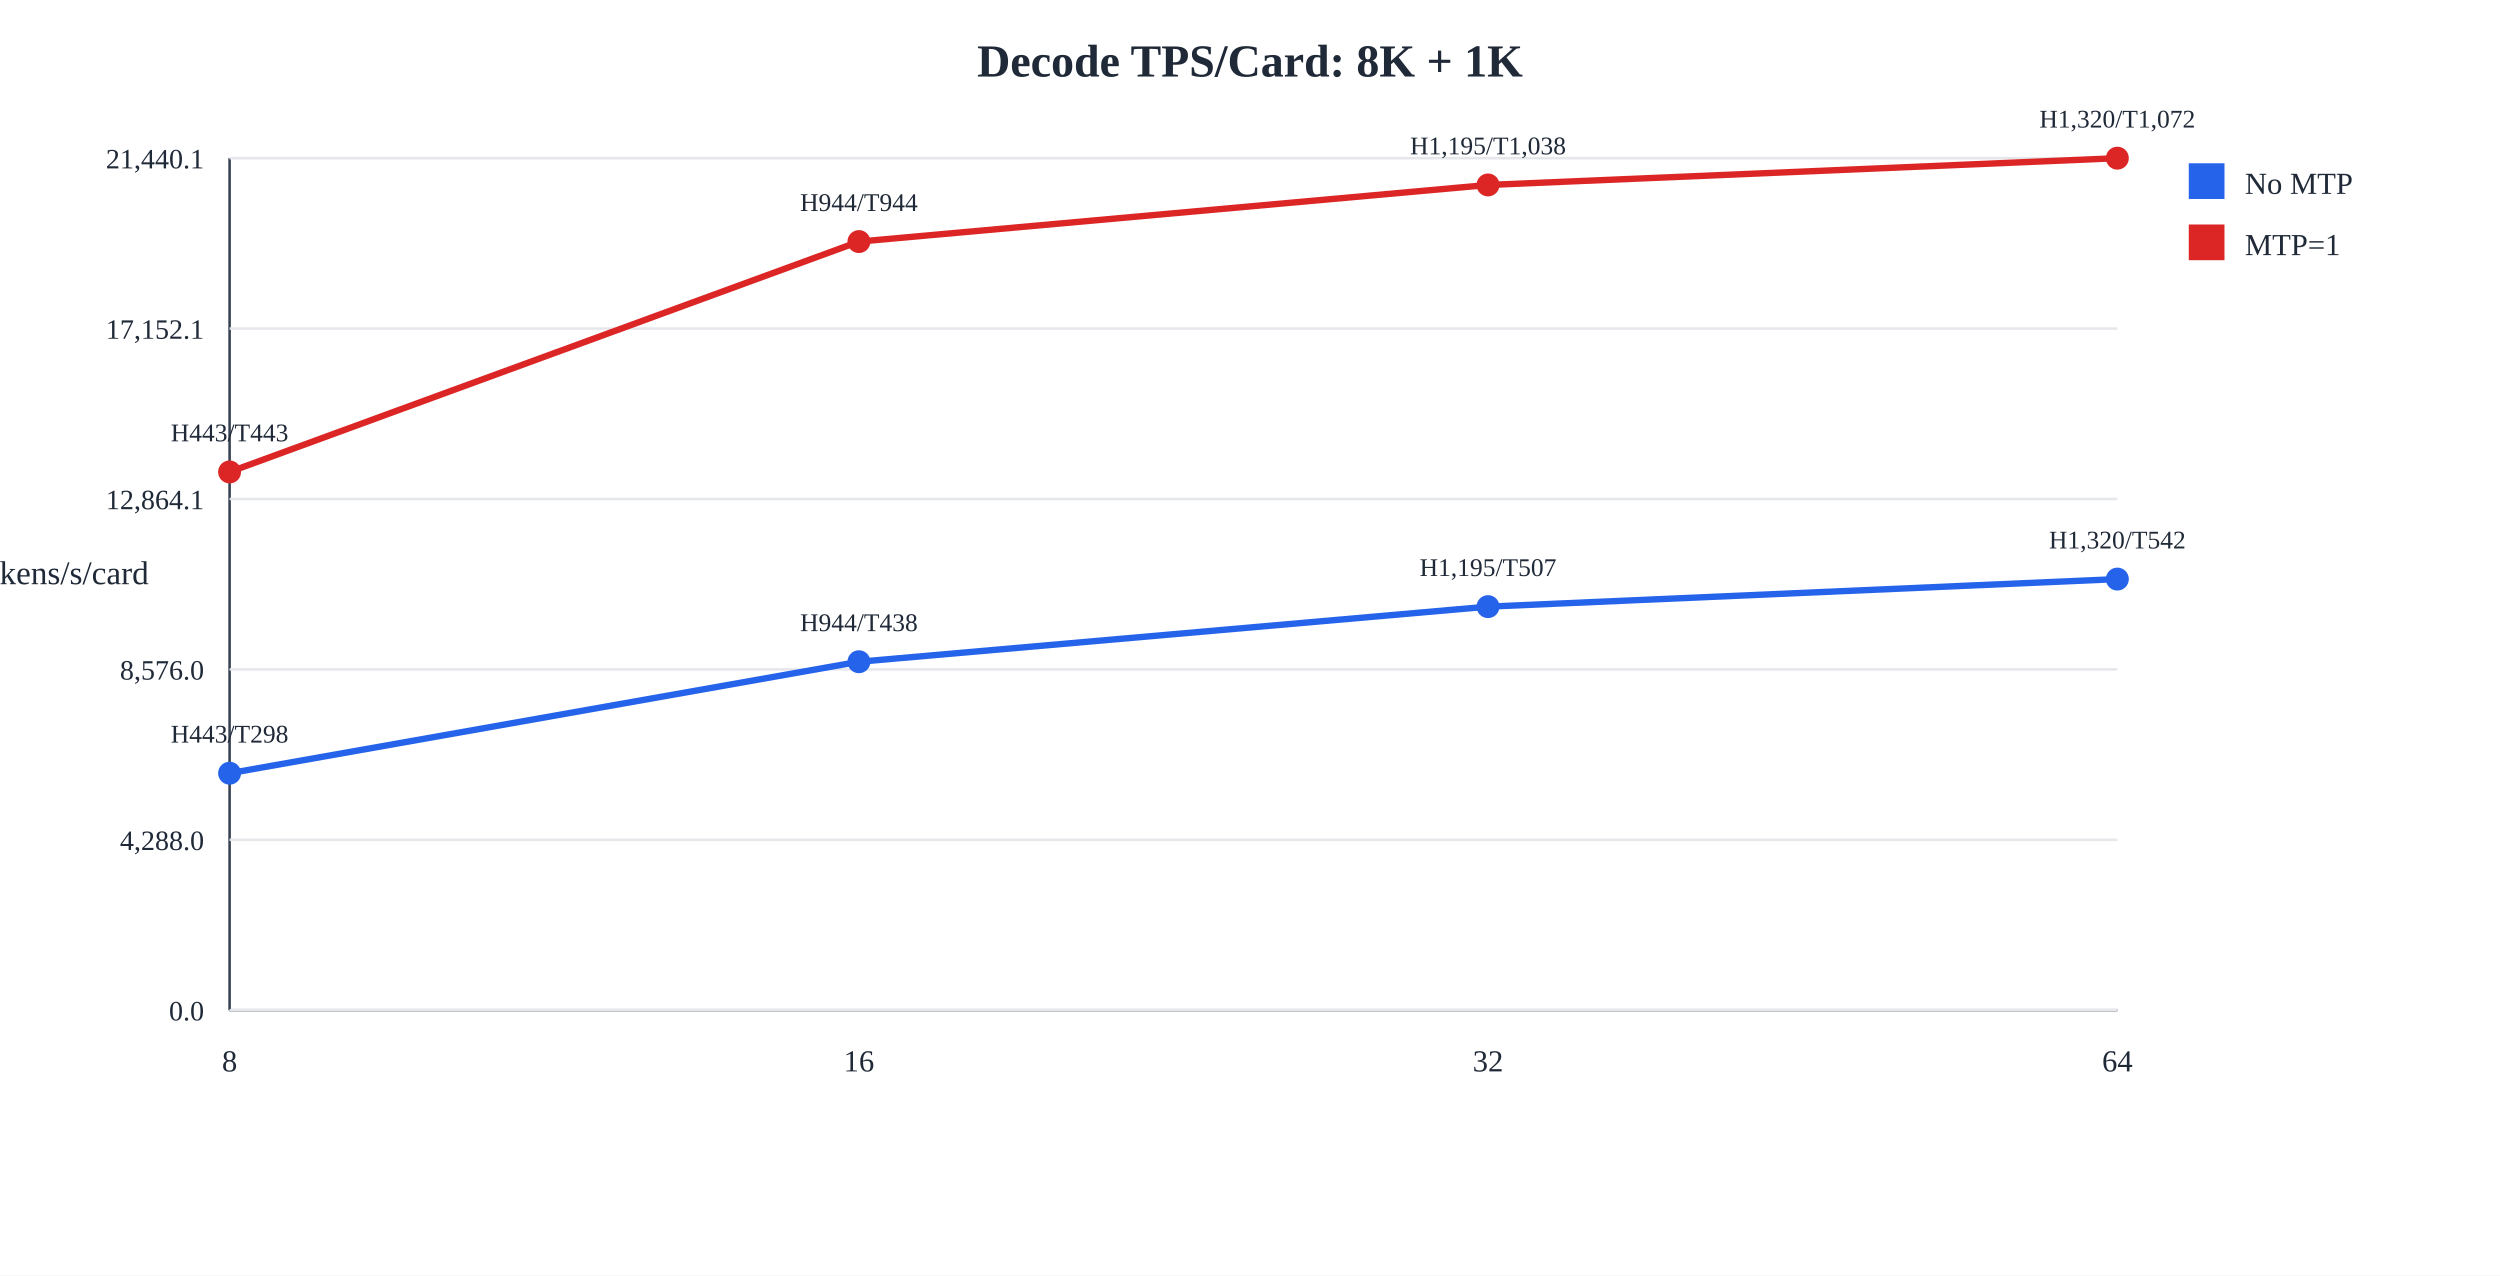
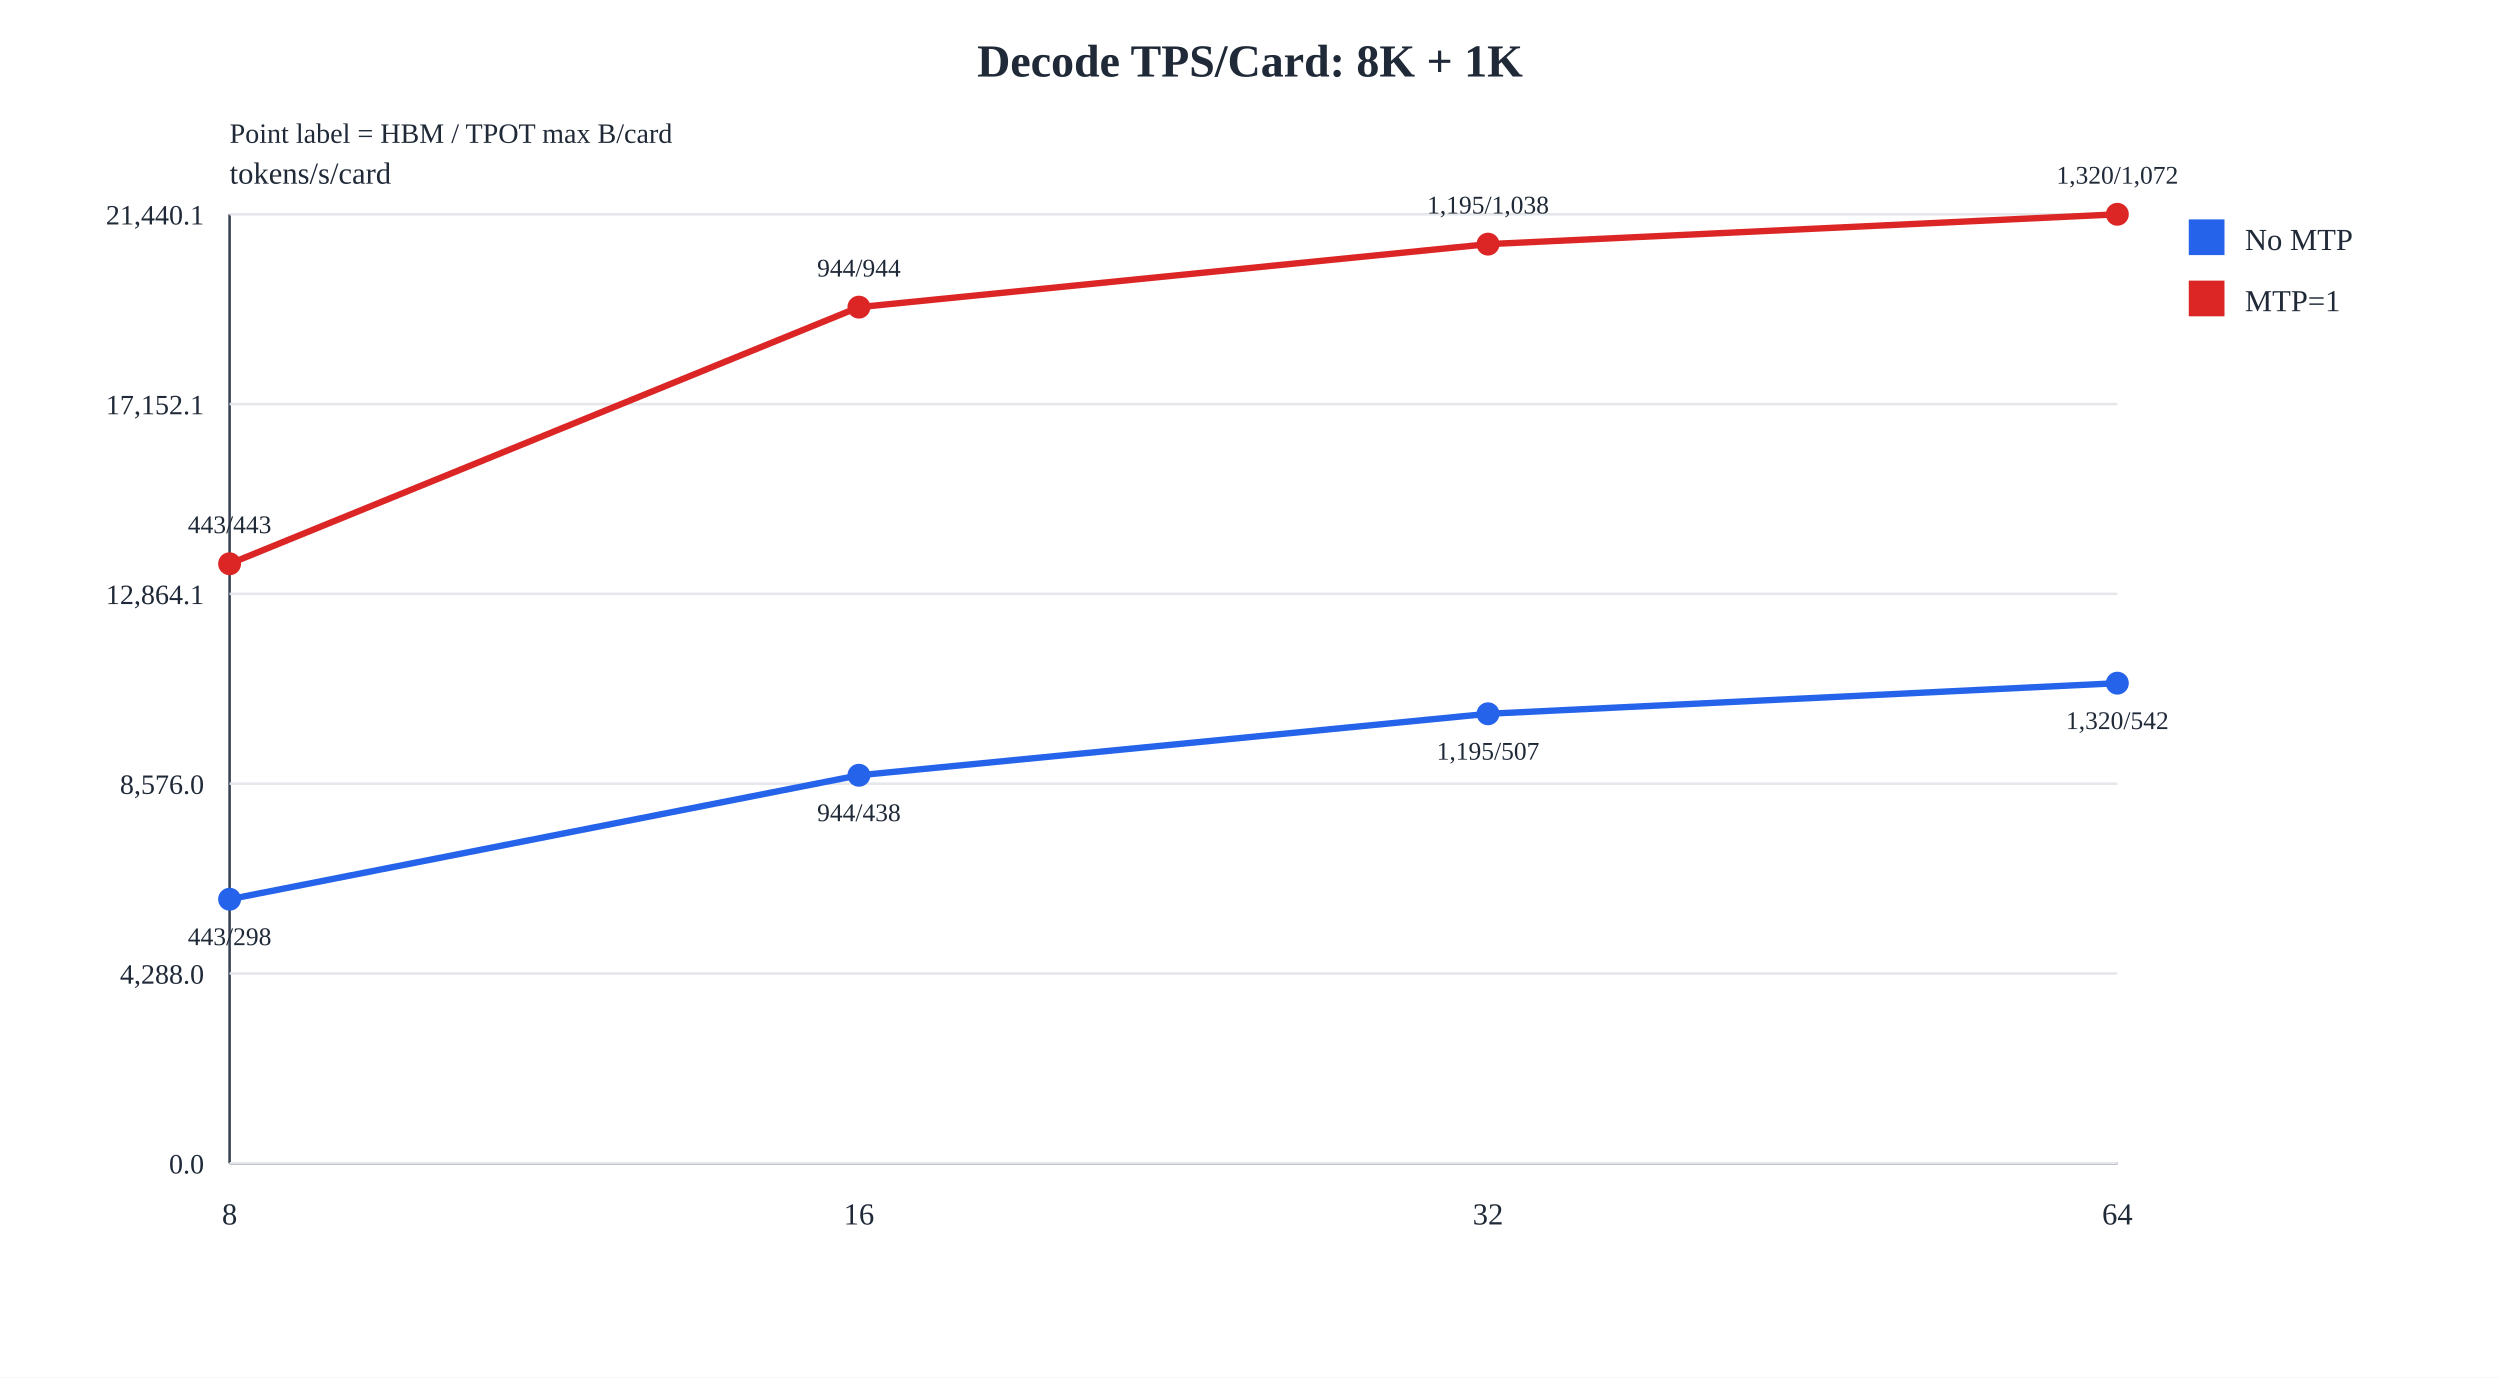
- <svg xmlns="http://www.w3.org/2000/svg" width="980" height="500" viewBox="0 0 980 500">
+ <svg xmlns="http://www.w3.org/2000/svg" width="980" height="540" viewBox="0 0 980 540">
  <rect width="100%" height="100%" fill="#ffffff" />
  <text x="490.0" y="30.0" font-size="18" font-weight="700" text-anchor="middle" fill="#1f2937">Decode TPS/Card: 8K + 1K</text>
-   <text x="24.0" y="229.0" font-size="13" font-weight="400" text-anchor="middle" fill="#1f2937">tokens/s/card</text>
-   <line x1="90" y1="62" x2="90" y2="396" stroke="#374151" />
-   <line x1="90" y1="396" x2="830" y2="396" stroke="#374151" />
-   <line x1="90" y1="396.0" x2="830" y2="396.0" stroke="#e5e7eb" />
-   <text x="80.0" y="400.0" font-size="11" font-weight="400" text-anchor="end" fill="#1f2937">0.0</text>
-   <line x1="90" y1="329.2" x2="830" y2="329.2" stroke="#e5e7eb" />
-   <text x="80.0" y="333.2" font-size="11" font-weight="400" text-anchor="end" fill="#1f2937">4,288.0</text>
-   <line x1="90" y1="262.4" x2="830" y2="262.4" stroke="#e5e7eb" />
-   <text x="80.0" y="266.4" font-size="11" font-weight="400" text-anchor="end" fill="#1f2937">8,576.0</text>
-   <line x1="90" y1="195.6" x2="830" y2="195.6" stroke="#e5e7eb" />
-   <text x="80.0" y="199.6" font-size="11" font-weight="400" text-anchor="end" fill="#1f2937">12,864.1</text>
-   <line x1="90" y1="128.8" x2="830" y2="128.8" stroke="#e5e7eb" />
-   <text x="80.0" y="132.8" font-size="11" font-weight="400" text-anchor="end" fill="#1f2937">17,152.1</text>
-   <line x1="90" y1="62.0" x2="830" y2="62.0" stroke="#e5e7eb" />
-   <text x="80.0" y="66.0" font-size="11" font-weight="400" text-anchor="end" fill="#1f2937">21,440.1</text>
-   <text x="90.0" y="420.0" font-size="12" font-weight="400" text-anchor="middle" fill="#1f2937">8</text>
-   <text x="336.7" y="420.0" font-size="12" font-weight="400" text-anchor="middle" fill="#1f2937">16</text>
-   <text x="583.3" y="420.0" font-size="12" font-weight="400" text-anchor="middle" fill="#1f2937">32</text>
-   <text x="830.0" y="420.0" font-size="12" font-weight="400" text-anchor="middle" fill="#1f2937">64</text>
-   <polyline points="90.0,303.1 336.7,259.4 583.3,237.8 830.0,227.0" fill="none" stroke="#2563eb" stroke-width="2.5" />
-   <circle cx="90.0" cy="303.1" r="4.5" fill="#2563eb" />
-   <text x="90.0" y="291.1" font-size="10" font-weight="400" text-anchor="middle" fill="#1f2937">H443/T298</text>
-   <circle cx="336.7" cy="259.4" r="4.5" fill="#2563eb" />
-   <text x="336.7" y="247.4" font-size="10" font-weight="400" text-anchor="middle" fill="#1f2937">H944/T438</text>
-   <circle cx="583.3" cy="237.8" r="4.5" fill="#2563eb" />
-   <text x="583.3" y="225.8" font-size="10" font-weight="400" text-anchor="middle" fill="#1f2937">H1,195/T507</text>
-   <circle cx="830.0" cy="227.0" r="4.5" fill="#2563eb" />
-   <text x="830.0" y="215.0" font-size="10" font-weight="400" text-anchor="middle" fill="#1f2937">H1,320/T542</text>
-   <rect x="858" y="64" width="14" height="14" fill="#2563eb" />
-   <text x="880.0" y="76.0" font-size="12" font-weight="400" text-anchor="start" fill="#1f2937">No MTP</text>
-   <polyline points="90.0,185.0 336.7,94.7 583.3,72.5 830.0,62.0" fill="none" stroke="#dc2626" stroke-width="2.5" />
-   <circle cx="90.0" cy="185.0" r="4.5" fill="#dc2626" />
-   <text x="90.0" y="173.0" font-size="10" font-weight="400" text-anchor="middle" fill="#1f2937">H443/T443</text>
-   <circle cx="336.7" cy="94.7" r="4.5" fill="#dc2626" />
-   <text x="336.7" y="82.7" font-size="10" font-weight="400" text-anchor="middle" fill="#1f2937">H944/T944</text>
-   <circle cx="583.3" cy="72.5" r="4.5" fill="#dc2626" />
-   <text x="583.3" y="60.5" font-size="10" font-weight="400" text-anchor="middle" fill="#1f2937">H1,195/T1,038</text>
-   <circle cx="830.0" cy="62.0" r="4.5" fill="#dc2626" />
-   <text x="830.0" y="50.0" font-size="10" font-weight="400" text-anchor="middle" fill="#1f2937">H1,320/T1,072</text>
-   <rect x="858" y="88" width="14" height="14" fill="#dc2626" />
-   <text x="880.0" y="100.0" font-size="12" font-weight="400" text-anchor="start" fill="#1f2937">MTP=1</text>
+   <text x="90.0" y="56.0" font-size="11" font-weight="400" text-anchor="start" fill="#1f2937">Point label = HBM / TPOT max B/card</text>
+   <text x="90.0" y="72.0" font-size="12" font-weight="400" text-anchor="start" fill="#1f2937">tokens/s/card</text>
+   <line x1="90" y1="84" x2="90" y2="456" stroke="#374151" />
+   <line x1="90" y1="456" x2="830" y2="456" stroke="#374151" />
+   <line x1="90" y1="456.0" x2="830" y2="456.0" stroke="#e5e7eb" />
+   <text x="80.0" y="460.0" font-size="11" font-weight="400" text-anchor="end" fill="#1f2937">0.0</text>
+   <line x1="90" y1="381.6" x2="830" y2="381.6" stroke="#e5e7eb" />
+   <text x="80.0" y="385.6" font-size="11" font-weight="400" text-anchor="end" fill="#1f2937">4,288.0</text>
+   <line x1="90" y1="307.2" x2="830" y2="307.2" stroke="#e5e7eb" />
+   <text x="80.0" y="311.2" font-size="11" font-weight="400" text-anchor="end" fill="#1f2937">8,576.0</text>
+   <line x1="90" y1="232.8" x2="830" y2="232.8" stroke="#e5e7eb" />
+   <text x="80.0" y="236.8" font-size="11" font-weight="400" text-anchor="end" fill="#1f2937">12,864.1</text>
+   <line x1="90" y1="158.4" x2="830" y2="158.4" stroke="#e5e7eb" />
+   <text x="80.0" y="162.4" font-size="11" font-weight="400" text-anchor="end" fill="#1f2937">17,152.1</text>
+   <line x1="90" y1="84.0" x2="830" y2="84.0" stroke="#e5e7eb" />
+   <text x="80.0" y="88.0" font-size="11" font-weight="400" text-anchor="end" fill="#1f2937">21,440.1</text>
+   <text x="90.0" y="480.0" font-size="12" font-weight="400" text-anchor="middle" fill="#1f2937">8</text>
+   <text x="336.7" y="480.0" font-size="12" font-weight="400" text-anchor="middle" fill="#1f2937">16</text>
+   <text x="583.3" y="480.0" font-size="12" font-weight="400" text-anchor="middle" fill="#1f2937">32</text>
+   <text x="830.0" y="480.0" font-size="12" font-weight="400" text-anchor="middle" fill="#1f2937">64</text>
+   <polyline points="90.0,352.5 336.7,303.9 583.3,279.8 830.0,267.8" fill="none" stroke="#2563eb" stroke-width="2.5" />
+   <circle cx="90.0" cy="352.5" r="4.5" fill="#2563eb" />
+   <text x="90.0" y="370.5" font-size="10" font-weight="400" text-anchor="middle" fill="#1f2937">443/298</text>
+   <circle cx="336.7" cy="303.9" r="4.5" fill="#2563eb" />
+   <text x="336.7" y="321.9" font-size="10" font-weight="400" text-anchor="middle" fill="#1f2937">944/438</text>
+   <circle cx="583.3" cy="279.8" r="4.5" fill="#2563eb" />
+   <text x="583.3" y="297.8" font-size="10" font-weight="400" text-anchor="middle" fill="#1f2937">1,195/507</text>
+   <circle cx="830.0" cy="267.8" r="4.5" fill="#2563eb" />
+   <text x="830.0" y="285.8" font-size="10" font-weight="400" text-anchor="middle" fill="#1f2937">1,320/542</text>
+   <rect x="858" y="86" width="14" height="14" fill="#2563eb" />
+   <text x="880.0" y="98.0" font-size="12" font-weight="400" text-anchor="start" fill="#1f2937">No MTP</text>
+   <polyline points="90.0,221.0 336.7,120.4 583.3,95.7 830.0,84.0" fill="none" stroke="#dc2626" stroke-width="2.5" />
+   <circle cx="90.0" cy="221.0" r="4.5" fill="#dc2626" />
+   <text x="90.0" y="209.0" font-size="10" font-weight="400" text-anchor="middle" fill="#1f2937">443/443</text>
+   <circle cx="336.7" cy="120.4" r="4.5" fill="#dc2626" />
+   <text x="336.7" y="108.4" font-size="10" font-weight="400" text-anchor="middle" fill="#1f2937">944/944</text>
+   <circle cx="583.3" cy="95.7" r="4.5" fill="#dc2626" />
+   <text x="583.3" y="83.7" font-size="10" font-weight="400" text-anchor="middle" fill="#1f2937">1,195/1,038</text>
+   <circle cx="830.0" cy="84.0" r="4.5" fill="#dc2626" />
+   <text x="830.0" y="72.0" font-size="10" font-weight="400" text-anchor="middle" fill="#1f2937">1,320/1,072</text>
+   <rect x="858" y="110" width="14" height="14" fill="#dc2626" />
+   <text x="880.0" y="122.0" font-size="12" font-weight="400" text-anchor="start" fill="#1f2937">MTP=1</text>
</svg>
